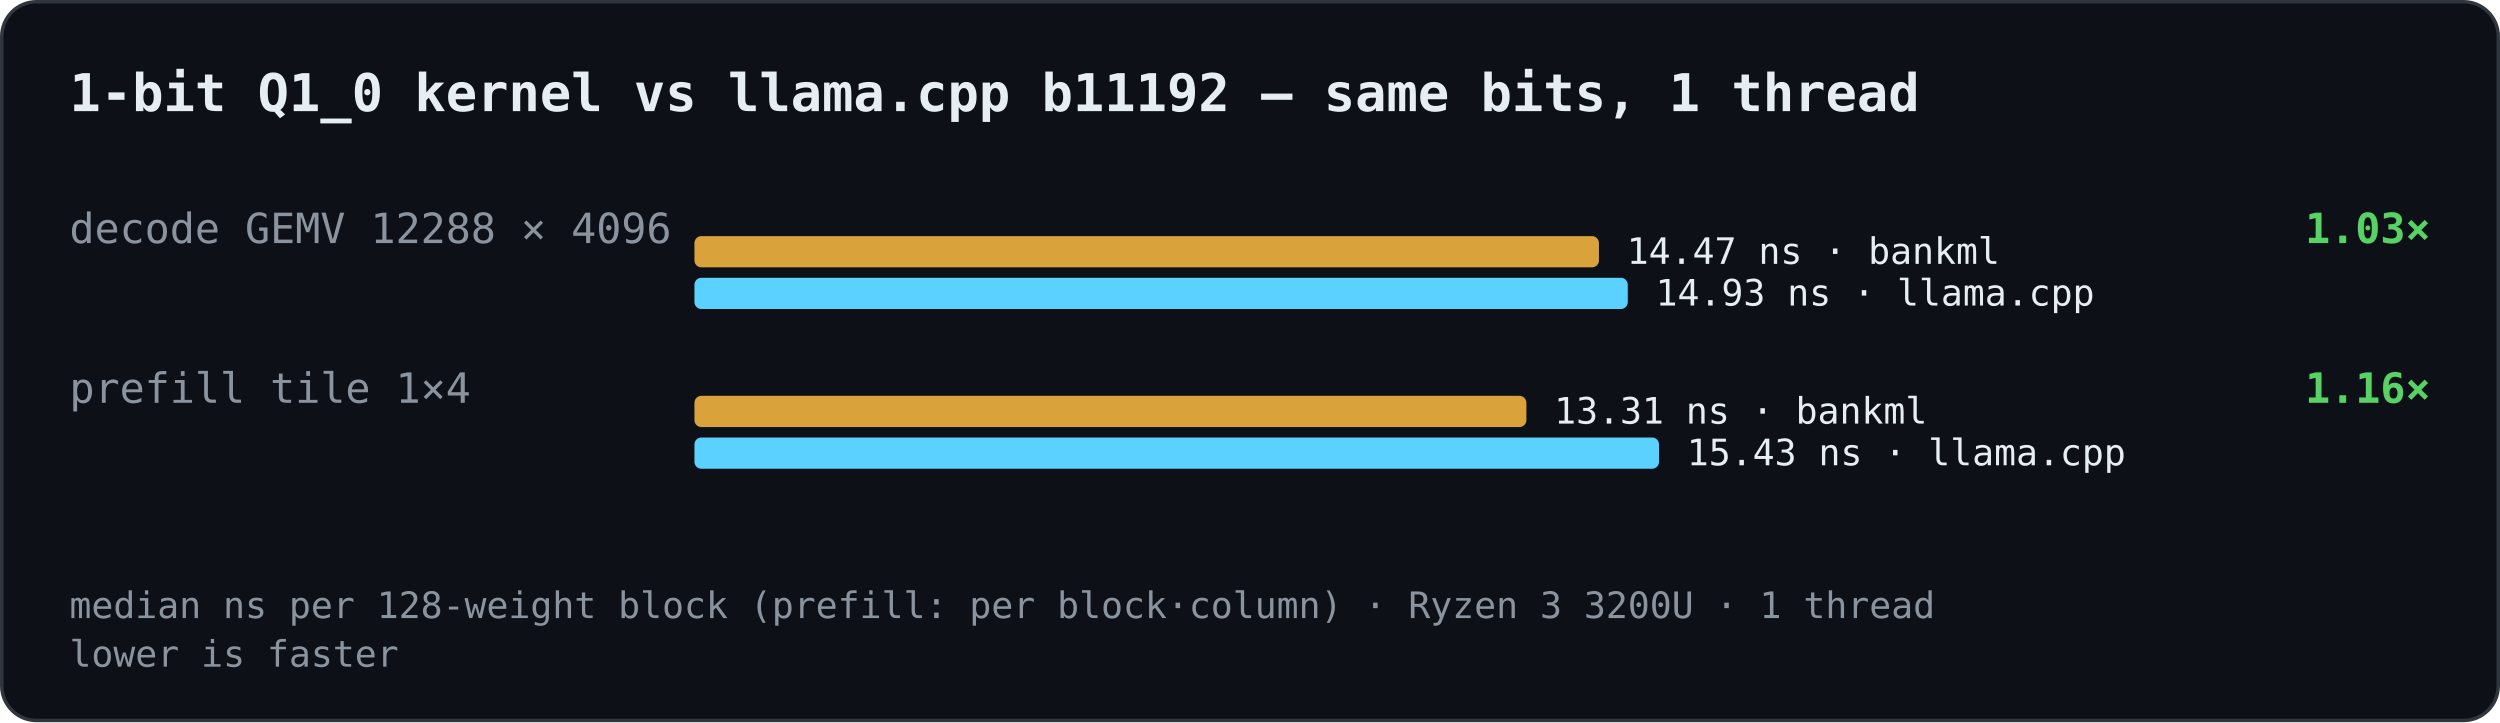
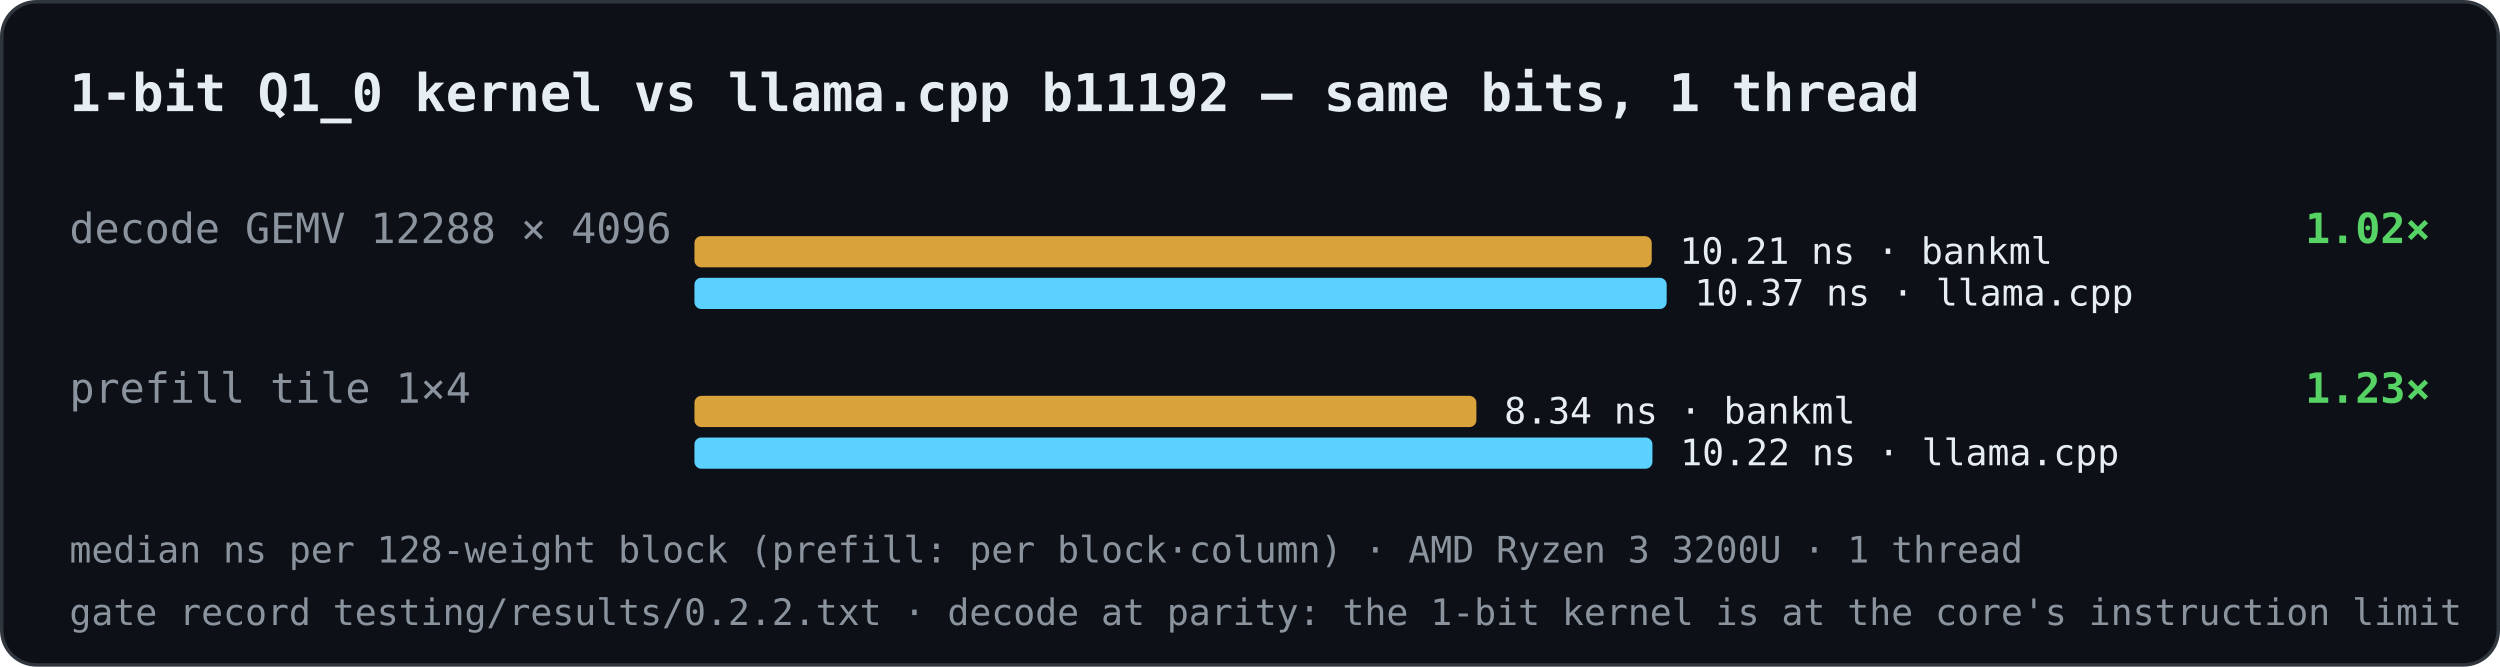
- <svg xmlns="http://www.w3.org/2000/svg" width="720" height="208" viewBox="0 0 720 208" role="img" aria-label="1-bit Q1_0 kernel vs llama.cpp b11192 — same bits, 1 thread">
-   <rect x="0.5" y="0.5" width="719" height="207" rx="10" fill="#0d1117" stroke="#30363d" />
-   <text x="20" y="32" font-family="ui-monospace,SFMono-Regular,Menlo,Consolas,monospace" font-size="15" font-weight="700" fill="#e6edf3">1-bit Q1_0 kernel vs llama.cpp b11192 — same bits, 1 thread</text>
-   <text x="20" y="70" font-family="ui-monospace,SFMono-Regular,Menlo,Consolas,monospace" font-size="12" fill="#8b949e">decode GEMV 12288 × 4096</text>
-   <rect x="200" y="68" width="260.5" height="9" rx="2" fill="#D9A23A" />
-   <text x="468.5" y="76" font-family="ui-monospace,SFMono-Regular,Menlo,Consolas,monospace" font-size="10.5" fill="#e6edf3">14.47 ns · bankml</text>
-   <rect x="200" y="80" width="268.8" height="9" rx="2" fill="#5AD1FF" />
-   <text x="476.8" y="88" font-family="ui-monospace,SFMono-Regular,Menlo,Consolas,monospace" font-size="10.5" fill="#e6edf3">14.93 ns · llama.cpp</text>
-   <text x="700" y="70" font-family="ui-monospace,SFMono-Regular,Menlo,Consolas,monospace" font-size="12" font-weight="700" text-anchor="end" fill="#56D364">1.03×</text>
-   <text x="20" y="116" font-family="ui-monospace,SFMono-Regular,Menlo,Consolas,monospace" font-size="12" fill="#8b949e">prefill tile 1×4</text>
-   <rect x="200" y="114" width="239.6" height="9" rx="2" fill="#D9A23A" />
-   <text x="447.6" y="122" font-family="ui-monospace,SFMono-Regular,Menlo,Consolas,monospace" font-size="10.5" fill="#e6edf3">13.31 ns · bankml</text>
-   <rect x="200" y="126" width="277.8" height="9" rx="2" fill="#5AD1FF" />
-   <text x="485.8" y="134" font-family="ui-monospace,SFMono-Regular,Menlo,Consolas,monospace" font-size="10.5" fill="#e6edf3">15.43 ns · llama.cpp</text>
-   <text x="700" y="116" font-family="ui-monospace,SFMono-Regular,Menlo,Consolas,monospace" font-size="12" font-weight="700" text-anchor="end" fill="#56D364">1.16×</text>
-   <text x="20" y="178" font-family="ui-monospace,SFMono-Regular,Menlo,Consolas,monospace" font-size="10.5" fill="#8b949e">median ns per 128-weight block (prefill: per block·column) · Ryzen 3 3200U · 1 thread</text>
-   <text x="20" y="192" font-family="ui-monospace,SFMono-Regular,Menlo,Consolas,monospace" font-size="10.5" fill="#8b949e">lower is faster</text>
+ <svg xmlns="http://www.w3.org/2000/svg" width="720" height="192" viewBox="0 0 720 192" role="img" aria-label="1-bit Q1_0 kernel vs llama.cpp b11192 — same bits, 1 thread">
+   <rect x="0.5" y="0.5" width="719" height="191" rx="10" fill="#0d1117" stroke="#30363d" />
+   <text x="20" y="32" font-family="ui-monospace,SFMono-Regular,Menlo,Consolas,monospace" font-size="15" font-weight="700" text-anchor="start" fill="#e6edf3">1-bit Q1_0 kernel vs llama.cpp b11192 — same bits, 1 thread</text>
+   <text x="20" y="70" font-family="ui-monospace,SFMono-Regular,Menlo,Consolas,monospace" font-size="12" font-weight="400" text-anchor="start" fill="#8b949e">decode GEMV 12288 × 4096</text>
+   <rect x="200" y="68" width="275.7" height="9" rx="2" fill="#D9A23A" />
+   <text x="483.7" y="76" font-family="ui-monospace,SFMono-Regular,Menlo,Consolas,monospace" font-size="10.5" font-weight="400" text-anchor="start" fill="#e6edf3">10.21 ns · bankml</text>
+   <rect x="200" y="80" width="280.0" height="9" rx="2" fill="#5AD1FF" />
+   <text x="488.0" y="88" font-family="ui-monospace,SFMono-Regular,Menlo,Consolas,monospace" font-size="10.5" font-weight="400" text-anchor="start" fill="#e6edf3">10.37 ns · llama.cpp</text>
+   <text x="700" y="70" font-family="ui-monospace,SFMono-Regular,Menlo,Consolas,monospace" font-size="12" font-weight="700" text-anchor="end" fill="#56D364">1.02×</text>
+   <text x="20" y="116" font-family="ui-monospace,SFMono-Regular,Menlo,Consolas,monospace" font-size="12" font-weight="400" text-anchor="start" fill="#8b949e">prefill tile 1×4</text>
+   <rect x="200" y="114" width="225.2" height="9" rx="2" fill="#D9A23A" />
+   <text x="433.2" y="122" font-family="ui-monospace,SFMono-Regular,Menlo,Consolas,monospace" font-size="10.5" font-weight="400" text-anchor="start" fill="#e6edf3">8.34 ns · bankml</text>
+   <rect x="200" y="126" width="275.9" height="9" rx="2" fill="#5AD1FF" />
+   <text x="483.9" y="134" font-family="ui-monospace,SFMono-Regular,Menlo,Consolas,monospace" font-size="10.5" font-weight="400" text-anchor="start" fill="#e6edf3">10.22 ns · llama.cpp</text>
+   <text x="700" y="116" font-family="ui-monospace,SFMono-Regular,Menlo,Consolas,monospace" font-size="12" font-weight="700" text-anchor="end" fill="#56D364">1.23×</text>
+   <text x="20" y="162" font-family="ui-monospace,SFMono-Regular,Menlo,Consolas,monospace" font-size="10.5" font-weight="400" text-anchor="start" fill="#8b949e">median ns per 128-weight block (prefill: per block·column) · AMD Ryzen 3 3200U · 1 thread</text>
+   <text x="20" y="180" font-family="ui-monospace,SFMono-Regular,Menlo,Consolas,monospace" font-size="10.5" font-weight="400" text-anchor="start" fill="#8b949e">gate record testing/results/0.2.2.txt · decode at parity: the 1-bit kernel is at the core's instruction limit</text>
</svg>
